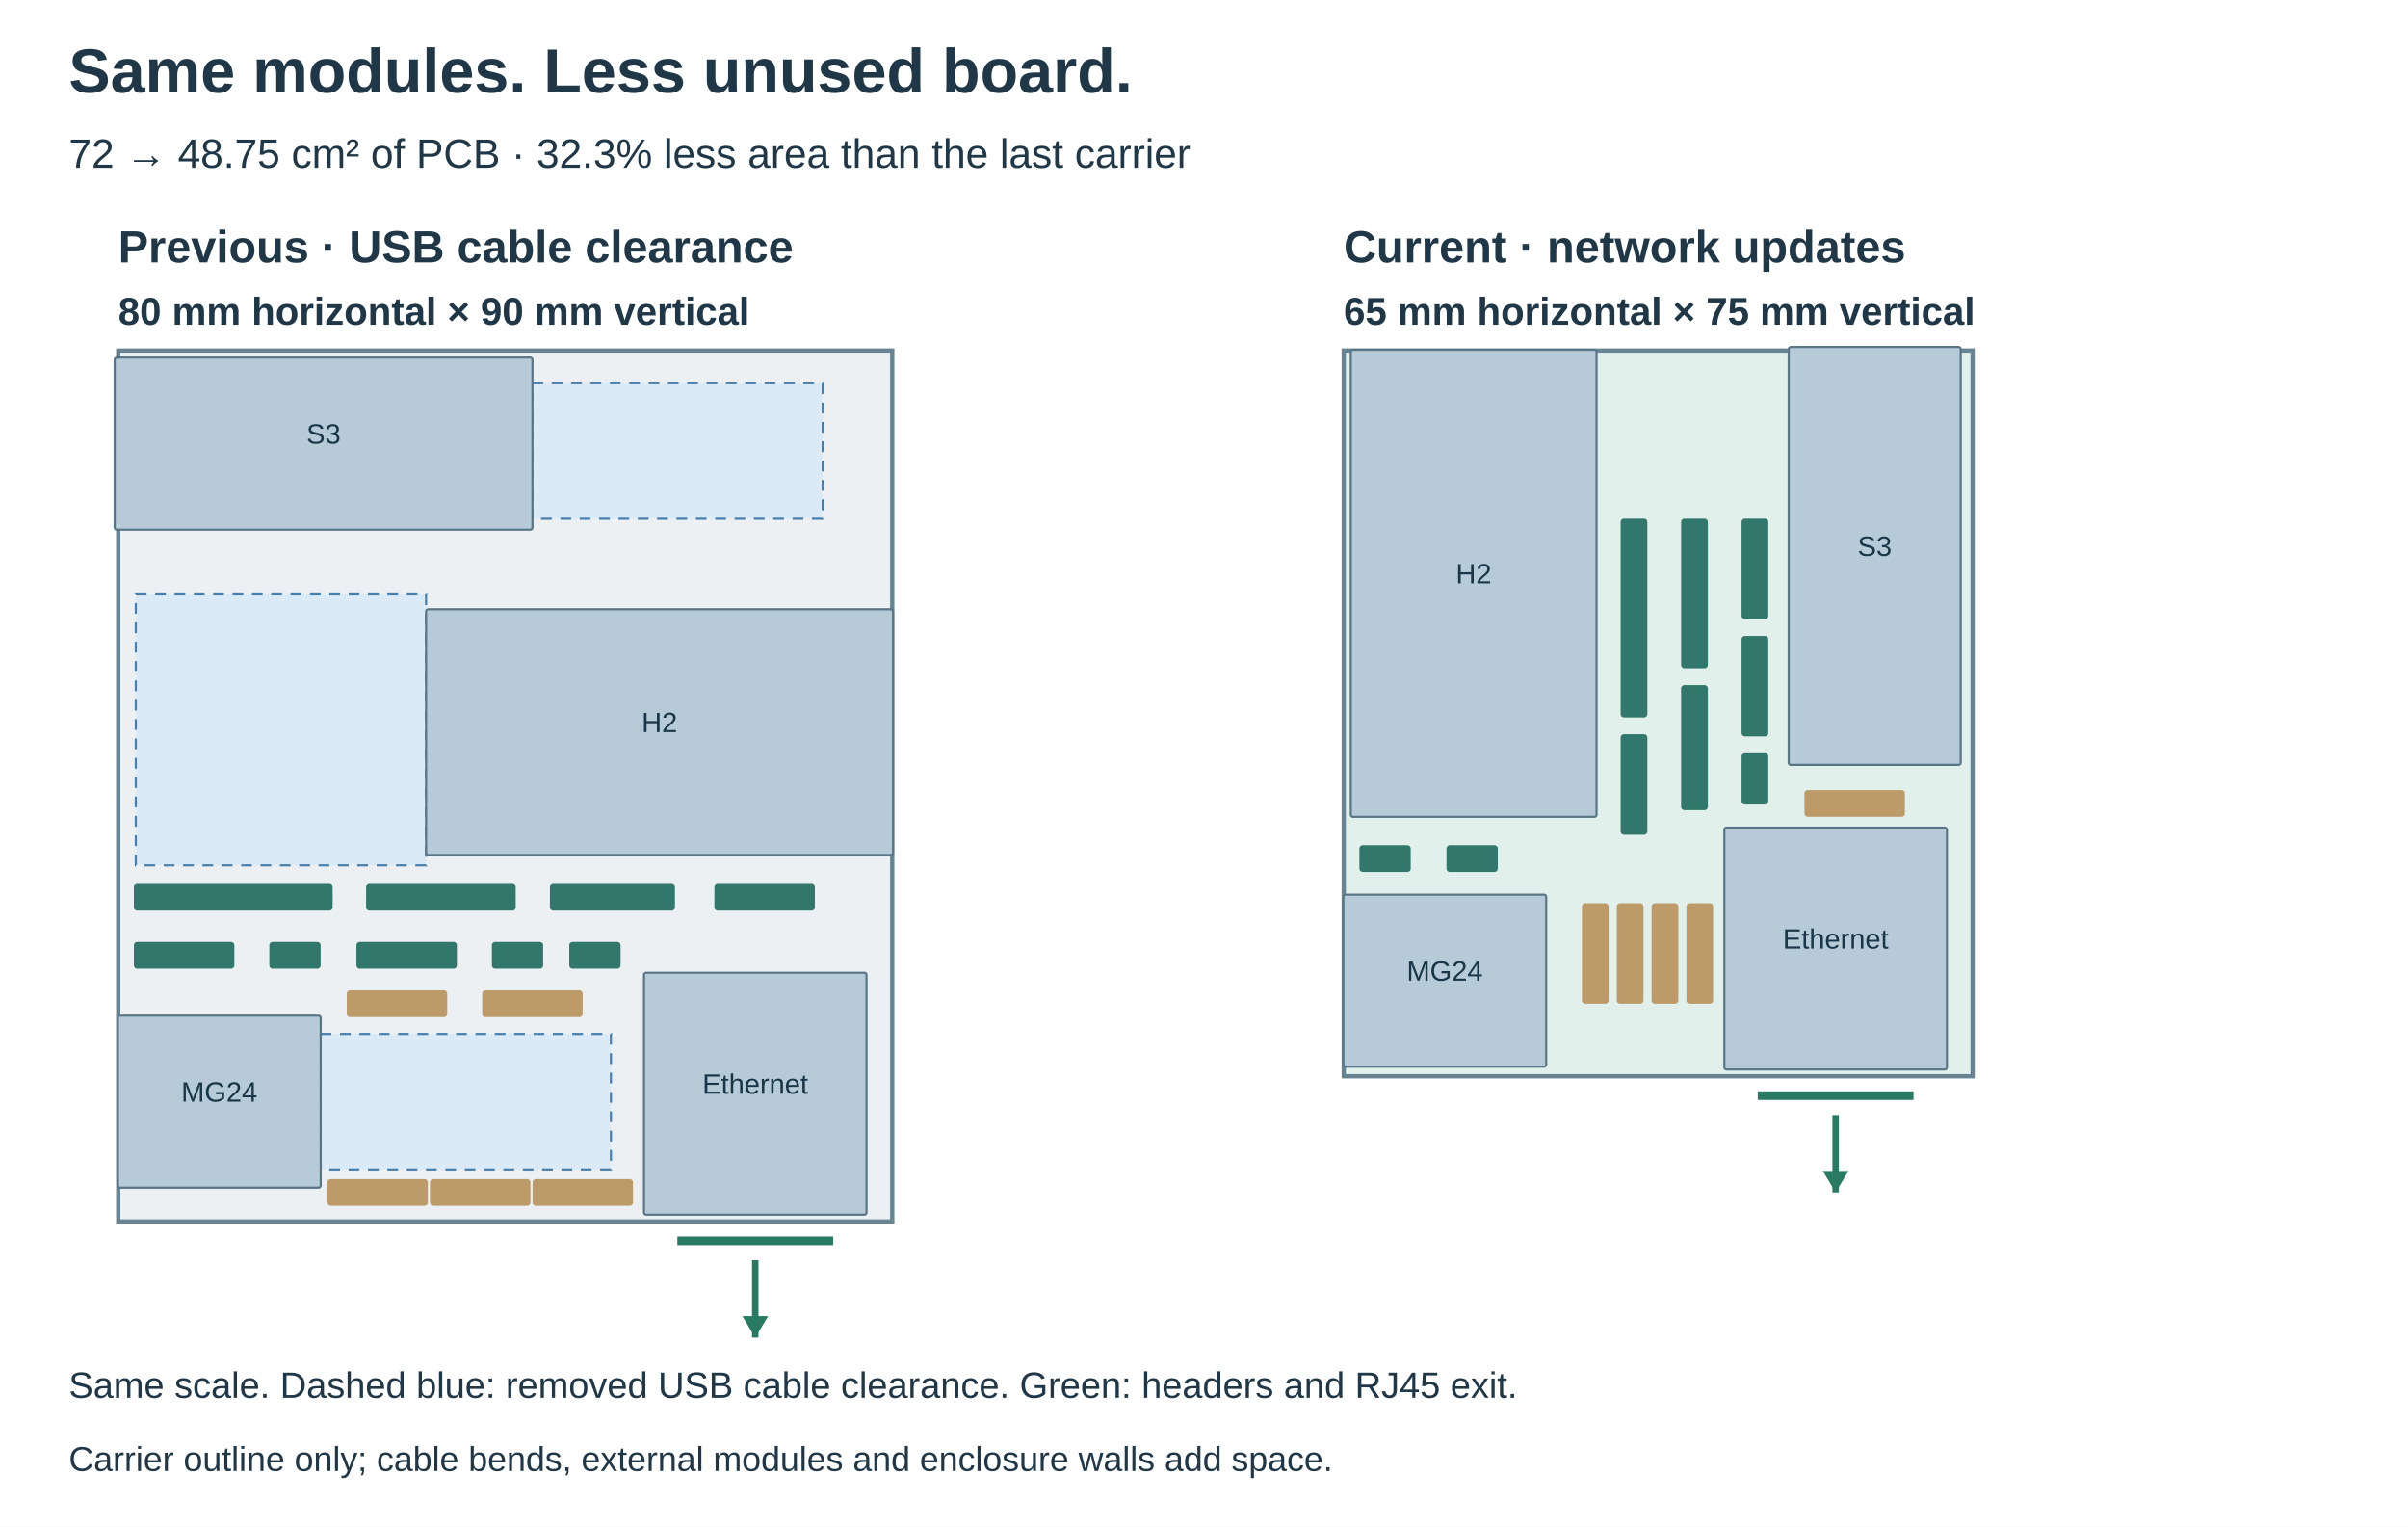
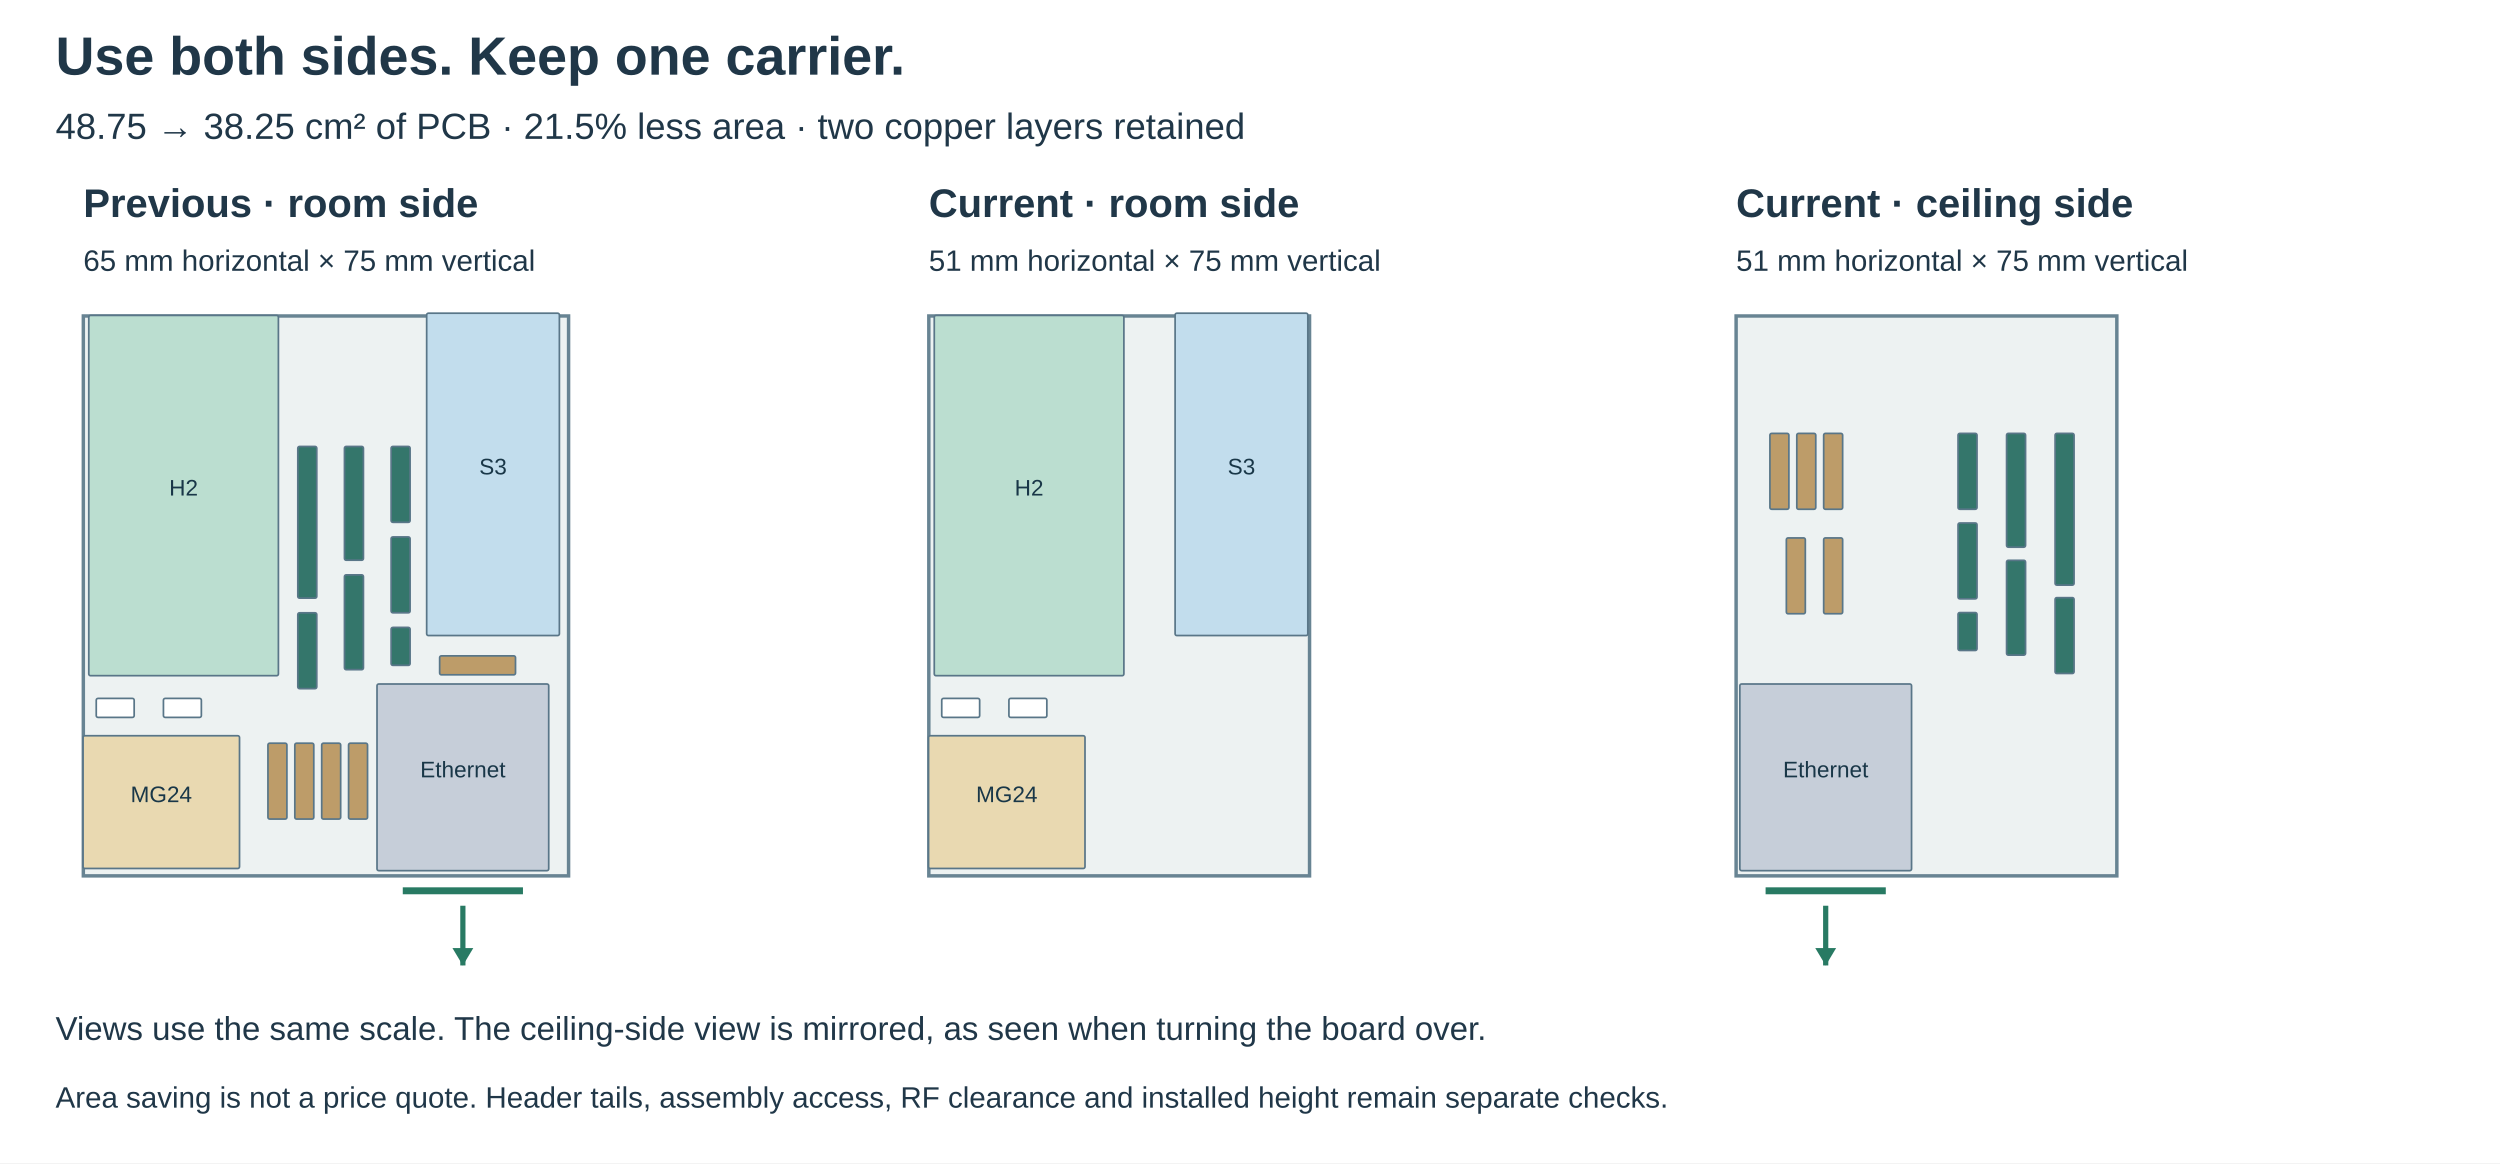
- <svg xmlns="http://www.w3.org/2000/svg" width="1120" height="710" viewBox="0 0 1120 710" role="img" aria-label="Previous USB-service carrier and current compact carrier at equal scale">
-   <rect width="1120" height="710" fill="#fff" />
+ <svg xmlns="http://www.w3.org/2000/svg" width="1440" height="670" viewBox="0 0 1440 670" role="img" aria-label="Previous single-sided and current two-sided carrier at equal scale">
+   <rect width="1440" height="670" fill="#fff" />
  <g font-family="Arial,sans-serif">
-     <text x="32" y="43" font-size="29" fill="#203748" font-weight="700">Same modules. Less unused board.</text>
-     <text x="32" y="78" font-size="19" fill="#203748" font-weight="400">72 → 48.75 cm² of PCB · 32.3% less area than the last carrier</text>
-     <text x="55" y="122" font-size="21" fill="#203748" font-weight="700">Previous · USB cable clearance</text>
-     <rect x="55" y="163" width="360.0" height="405.0" fill="#ecf0f3" stroke="#688493" stroke-width="2" />
-     <rect x="247.645" y="178.21" width="135.0" height="63.0" fill="#dbeaf7" stroke="#4780ae" stroke-dasharray="5 4" />
-     <rect x="63.168" y="276.4" width="135.0" height="126" fill="#dbeaf7" stroke="#4780ae" stroke-dasharray="5 4" />
-     <rect x="149.144" y="480.79" width="135.0" height="63.0" fill="#dbeaf7" stroke="#4780ae" stroke-dasharray="5 4" />
-     <rect x="53.34" y="166.28" width="194.31" height="80.01" rx="1" fill="#b6cbd7" stroke="#597688" />
-     <text x="150.49" y="206.29" text-anchor="middle" font-size="13" fill="#193748">S3</text>
-     <rect x="198.17" y="283.28" width="217.17" height="114.30" rx="1" fill="#b6cbd7" stroke="#597688" />
-     <text x="306.75" y="340.43" text-anchor="middle" font-size="13" fill="#193748">H2</text>
-     <rect x="54.85" y="472.29" width="94.30" height="80.01" rx="1" fill="#b6cbd7" stroke="#597688" />
-     <text x="102.00" y="512.29" text-anchor="middle" font-size="13" fill="#193748">MG24</text>
-     <rect x="299.53" y="452.35" width="103.50" height="112.50" rx="1" fill="#b6cbd7" stroke="#597688" />
-     <text x="351.28" y="508.60" text-anchor="middle" font-size="13" fill="#193748">Ethernet</text>
-     <rect x="125.78" y="438.53" width="22.86" height="11.43" rx="1" fill="#32776b" stroke="#32776b" />
-     <rect x="62.78" y="438.53" width="45.72" height="11.43" rx="1" fill="#32776b" stroke="#32776b" />
-     <rect x="170.78" y="411.53" width="68.58" height="11.43" rx="1" fill="#32776b" stroke="#32776b" />
-     <rect x="256.28" y="411.53" width="57.15" height="11.43" rx="1" fill="#32776b" stroke="#32776b" />
-     <rect x="62.78" y="411.53" width="91.44" height="11.43" rx="1" fill="#32776b" stroke="#32776b" />
-     <rect x="166.28" y="438.53" width="45.72" height="11.43" rx="1" fill="#32776b" stroke="#32776b" />
-     <rect x="332.78" y="411.53" width="45.72" height="11.43" rx="1" fill="#32776b" stroke="#32776b" />
-     <rect x="152.78" y="548.79" width="45.72" height="11.43" rx="1" fill="#bc9b69" stroke="#bc9b69" />
-     <rect x="200.48" y="548.79" width="45.72" height="11.43" rx="1" fill="#bc9b69" stroke="#bc9b69" />
-     <rect x="248.19" y="548.79" width="45.72" height="11.43" rx="1" fill="#bc9b69" stroke="#bc9b69" />
-     <rect x="161.78" y="461.04" width="45.72" height="11.43" rx="1" fill="#bc9b69" stroke="#bc9b69" />
-     <rect x="224.78" y="461.04" width="45.72" height="11.43" rx="1" fill="#bc9b69" stroke="#bc9b69" />
-     <rect x="229.28" y="438.53" width="22.86" height="11.43" rx="1" fill="#32776b" stroke="#32776b" />
-     <rect x="265.28" y="438.53" width="22.86" height="11.43" rx="1" fill="#32776b" stroke="#32776b" />
-     <line x1="387.505" y1="577.0" x2="315.055" y2="577.0" stroke="#287a63" stroke-width="4" />
-     <line x1="351.28" y1="586.0" x2="351.28" y2="622.0" stroke="#287a63" stroke-width="3" />
-     <polygon points="351.28,622.0 345.28,612.0 357.28,612.0" fill="#287a63" />
-     <text x="55" y="151" font-size="18" fill="#203748" font-weight="700">80 mm horizontal × 90 mm vertical</text>
-     <text x="625" y="122" font-size="21" fill="#203748" font-weight="700">Current · network updates</text>
-     <rect x="625" y="163" width="292.5" height="337.5" fill="#e2f0ec" stroke="#688493" stroke-width="2" />
-     <rect x="831.95" y="161.34" width="80.01" height="194.31" rx="1" fill="#b6cbd7" stroke="#597688" />
-     <text x="871.96" y="258.49" text-anchor="middle" font-size="13" fill="#193748">S3</text>
-     <rect x="628.28" y="162.66" width="114.30" height="217.17" rx="1" fill="#b6cbd7" stroke="#597688" />
-     <text x="685.43" y="271.25" text-anchor="middle" font-size="13" fill="#193748">H2</text>
-     <rect x="624.85" y="416.03" width="94.30" height="80.01" rx="1" fill="#b6cbd7" stroke="#597688" />
-     <text x="672.00" y="456.04" text-anchor="middle" font-size="13" fill="#193748">MG24</text>
-     <rect x="802.03" y="384.85" width="103.50" height="112.50" rx="1" fill="#b6cbd7" stroke="#597688" />
-     <text x="853.78" y="441.10" text-anchor="middle" font-size="13" fill="#193748">Ethernet</text>
-     <rect x="810.53" y="350.74" width="11.43" height="22.86" rx="1" fill="#32776b" stroke="#32776b" />
-     <rect x="810.53" y="296.20" width="11.43" height="45.72" rx="1" fill="#32776b" stroke="#32776b" />
-     <rect x="782.41" y="241.66" width="11.43" height="68.58" rx="1" fill="#32776b" stroke="#32776b" />
-     <rect x="782.41" y="319.06" width="11.43" height="57.15" rx="1" fill="#32776b" stroke="#32776b" />
-     <rect x="754.28" y="241.66" width="11.43" height="91.44" rx="1" fill="#32776b" stroke="#32776b" />
-     <rect x="754.28" y="341.92" width="11.43" height="45.72" rx="1" fill="#32776b" stroke="#32776b" />
-     <rect x="810.53" y="241.66" width="11.43" height="45.72" rx="1" fill="#32776b" stroke="#32776b" />
-     <rect x="736.28" y="420.53" width="11.43" height="45.72" rx="1" fill="#bc9b69" stroke="#bc9b69" />
-     <rect x="752.49" y="420.53" width="11.43" height="45.72" rx="1" fill="#bc9b69" stroke="#bc9b69" />
-     <rect x="768.68" y="420.53" width="11.43" height="45.72" rx="1" fill="#bc9b69" stroke="#bc9b69" />
-     <rect x="784.88" y="420.53" width="11.43" height="45.72" rx="1" fill="#bc9b69" stroke="#bc9b69" />
-     <rect x="839.78" y="367.88" width="45.72" height="11.43" rx="1" fill="#bc9b69" stroke="#bc9b69" />
-     <rect x="632.78" y="393.53" width="22.86" height="11.43" rx="1" fill="#32776b" stroke="#32776b" />
-     <rect x="673.28" y="393.53" width="22.86" height="11.43" rx="1" fill="#32776b" stroke="#32776b" />
-     <line x1="890.005" y1="509.5" x2="817.555" y2="509.5" stroke="#287a63" stroke-width="4" />
-     <line x1="853.78" y1="518.5" x2="853.78" y2="554.5" stroke="#287a63" stroke-width="3" />
-     <polygon points="853.78,554.5 847.78,544.5 859.78,544.5" fill="#287a63" />
-     <text x="625" y="151" font-size="18" fill="#203748" font-weight="700">65 mm horizontal × 75 mm vertical</text>
-     <text x="32" y="650" font-size="17" fill="#203748" font-weight="400">Same scale. Dashed blue: removed USB cable clearance. Green: headers and RJ45 exit.</text>
-     <text x="32" y="684" font-size="16" fill="#203748" font-weight="400">Carrier outline only; cable bends, external modules and enclosure walls add space.</text>
+     <text x="32" y="43" font-size="31" fill="#203748" font-weight="700">Use both sides. Keep one carrier.</text>
+     <text x="32" y="80" font-size="21" fill="#203748" font-weight="400">48.75 → 38.25 cm² of PCB · 21.5% less area · two copper layers retained</text>
+     <text x="48" y="125" font-size="23" fill="#203748" font-weight="700">Previous · room side</text>
+     <text x="48" y="156" font-size="17" fill="#203748" font-weight="400">65 mm horizontal × 75 mm vertical</text>
+     <rect x="48" y="182" width="279.5" height="322.5" fill="#edf2f2" stroke="#688493" stroke-width="2" />
+     <rect x="245.76" y="180.41" width="76.45" height="185.67" rx="1" fill="#c2dded" stroke="#597688" />
+     <text x="283.98" y="273.25" text-anchor="middle" font-size="13" fill="#193748">S3</text>
+     <rect x="51.14" y="181.68" width="109.22" height="207.52" rx="1" fill="#bbded0" stroke="#597688" />
+     <text x="105.75" y="285.44" text-anchor="middle" font-size="13" fill="#193748">H2</text>
+     <rect x="47.85" y="423.79" width="90.11" height="76.45" rx="1" fill="#e9d9b1" stroke="#597688" />
+     <text x="92.91" y="462.02" text-anchor="middle" font-size="13" fill="#193748">MG24</text>
+     <rect x="217.16" y="393.99" width="98.90" height="107.50" rx="1" fill="#c6ced9" stroke="#597688" />
+     <text x="266.61" y="447.74" text-anchor="middle" font-size="13" fill="#193748">Ethernet</text>
+     <rect x="225.29" y="361.40" width="10.92" height="21.84" rx="1" fill="#34766b" stroke="#597688" />
+     <rect x="225.29" y="309.28" width="10.92" height="43.69" rx="1" fill="#34766b" stroke="#597688" />
+     <rect x="198.41" y="257.16" width="10.92" height="65.53" rx="1" fill="#34766b" stroke="#597688" />
+     <rect x="198.41" y="331.12" width="10.92" height="54.61" rx="1" fill="#34766b" stroke="#597688" />
+     <rect x="171.54" y="257.16" width="10.92" height="87.38" rx="1" fill="#34766b" stroke="#597688" />
+     <rect x="171.54" y="352.97" width="10.92" height="43.69" rx="1" fill="#34766b" stroke="#597688" />
+     <rect x="225.29" y="257.16" width="10.92" height="43.69" rx="1" fill="#34766b" stroke="#597688" />
+     <rect x="154.34" y="428.09" width="10.92" height="43.69" rx="1" fill="#bd9c69" stroke="#597688" />
+     <rect x="169.82" y="428.09" width="10.92" height="43.69" rx="1" fill="#bd9c69" stroke="#597688" />
+     <rect x="185.30" y="428.09" width="10.92" height="43.69" rx="1" fill="#bd9c69" stroke="#597688" />
+     <rect x="200.78" y="428.09" width="10.92" height="43.69" rx="1" fill="#bd9c69" stroke="#597688" />
+     <rect x="253.24" y="377.78" width="43.69" height="10.92" rx="1" fill="#bd9c69" stroke="#597688" />
+     <rect x="55.44" y="402.29" width="21.84" height="10.92" rx="1" fill="#fff" stroke="#597688" />
+     <rect x="94.14" y="402.29" width="21.84" height="10.92" rx="1" fill="#fff" stroke="#597688" />
+     <line x1="301.227" y1="513.1" x2="231.997" y2="513.1" stroke="#287a63" stroke-width="4" />
+     <line x1="266.612" y1="521.7" x2="266.612" y2="556.1" stroke="#287a63" stroke-width="3" />
+     <polygon points="266.612,556.1 260.612,546.1 272.612,546.1" fill="#287a63" />
+     <text x="535" y="125" font-size="23" fill="#203748" font-weight="700">Current · room side</text>
+     <text x="535" y="156" font-size="17" fill="#203748" font-weight="400">51 mm horizontal × 75 mm vertical</text>
+     <rect x="535" y="182" width="219.3" height="322.5" fill="#edf2f2" stroke="#688493" stroke-width="2" />
+     <rect x="676.86" y="180.41" width="76.45" height="185.67" rx="1" fill="#c2dded" stroke="#597688" />
+     <text x="715.08" y="273.25" text-anchor="middle" font-size="13" fill="#193748">S3</text>
+     <rect x="538.14" y="181.68" width="109.22" height="207.52" rx="1" fill="#bbded0" stroke="#597688" />
+     <text x="592.75" y="285.44" text-anchor="middle" font-size="13" fill="#193748">H2</text>
+     <rect x="534.85" y="423.79" width="90.11" height="76.45" rx="1" fill="#e9d9b1" stroke="#597688" />
+     <text x="579.91" y="462.02" text-anchor="middle" font-size="13" fill="#193748">MG24</text>
+     <rect x="542.44" y="402.29" width="21.84" height="10.92" rx="1" fill="#fff" stroke="#597688" />
+     <rect x="581.14" y="402.29" width="21.84" height="10.92" rx="1" fill="#fff" stroke="#597688" />
+     <text x="1000" y="125" font-size="23" fill="#203748" font-weight="700">Current · ceiling side</text>
+     <text x="1000" y="156" font-size="17" fill="#203748" font-weight="400">51 mm horizontal × 75 mm vertical</text>
+     <rect x="1000" y="182" width="219.3" height="322.5" fill="#edf2f2" stroke="#688493" stroke-width="2" />
+     <rect x="1002.15" y="393.99" width="98.90" height="107.50" rx="1" fill="#c6ced9" stroke="#597688" />
+     <text x="1051.60" y="447.74" text-anchor="middle" font-size="13" fill="#193748">Ethernet</text>
+     <rect x="1127.84" y="352.84" width="10.92" height="21.84" rx="1" fill="#34766b" stroke="#597688" />
+     <rect x="1127.84" y="301.24" width="10.92" height="43.69" rx="1" fill="#34766b" stroke="#597688" />
+     <rect x="1155.79" y="249.64" width="10.92" height="65.53" rx="1" fill="#34766b" stroke="#597688" />
+     <rect x="1155.79" y="322.74" width="10.92" height="54.61" rx="1" fill="#34766b" stroke="#597688" />
+     <rect x="1183.74" y="249.64" width="10.92" height="87.38" rx="1" fill="#34766b" stroke="#597688" />
+     <rect x="1183.74" y="344.24" width="10.92" height="43.69" rx="1" fill="#34766b" stroke="#597688" />
+     <rect x="1127.84" y="249.64" width="10.92" height="43.69" rx="1" fill="#34766b" stroke="#597688" />
+     <rect x="1050.44" y="249.64" width="10.92" height="43.69" rx="1" fill="#bd9c69" stroke="#597688" />
+     <rect x="1034.96" y="249.64" width="10.92" height="43.69" rx="1" fill="#bd9c69" stroke="#597688" />
+     <rect x="1019.48" y="249.64" width="10.92" height="43.69" rx="1" fill="#bd9c69" stroke="#597688" />
+     <rect x="1050.44" y="309.84" width="10.92" height="43.69" rx="1" fill="#bd9c69" stroke="#597688" />
+     <rect x="1028.94" y="309.84" width="10.92" height="43.69" rx="1" fill="#bd9c69" stroke="#597688" />
+     <line x1="1086.215" y1="513.1" x2="1016.985" y2="513.1" stroke="#287a63" stroke-width="4" />
+     <line x1="1051.6" y1="521.7" x2="1051.6" y2="556.1" stroke="#287a63" stroke-width="3" />
+     <polygon points="1051.6,556.1 1045.6,546.1 1057.6,546.1" fill="#287a63" />
+     <text x="32" y="599" font-size="19" fill="#203748" font-weight="400">Views use the same scale. The ceiling-side view is mirrored, as seen when turning the board over.</text>
+     <text x="32" y="638" font-size="17" fill="#203748" font-weight="400">Area saving is not a price quote. Header tails, assembly access, RF clearance and installed height remain separate checks.</text>
  </g>
</svg>
